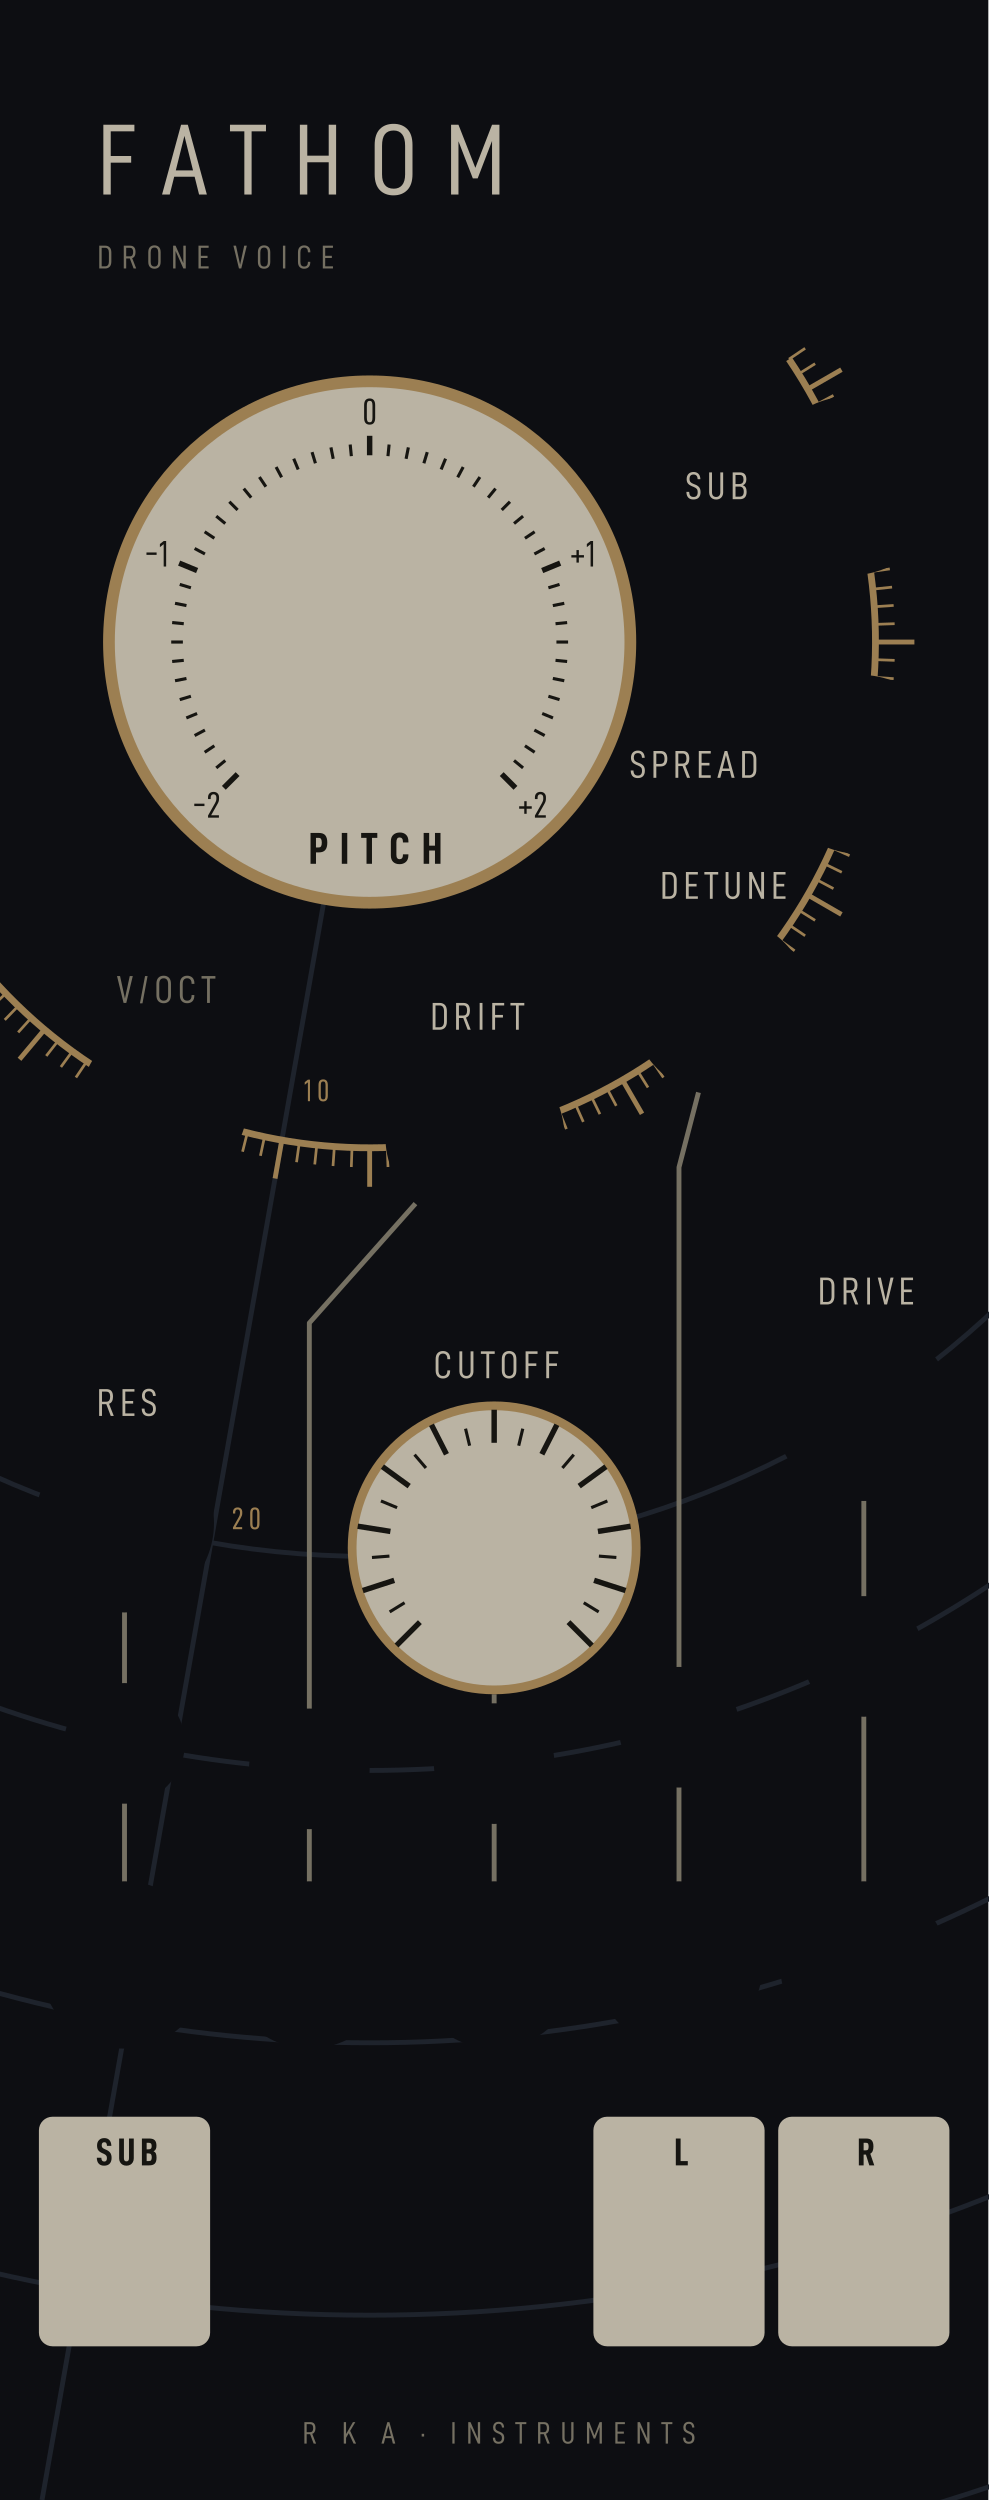
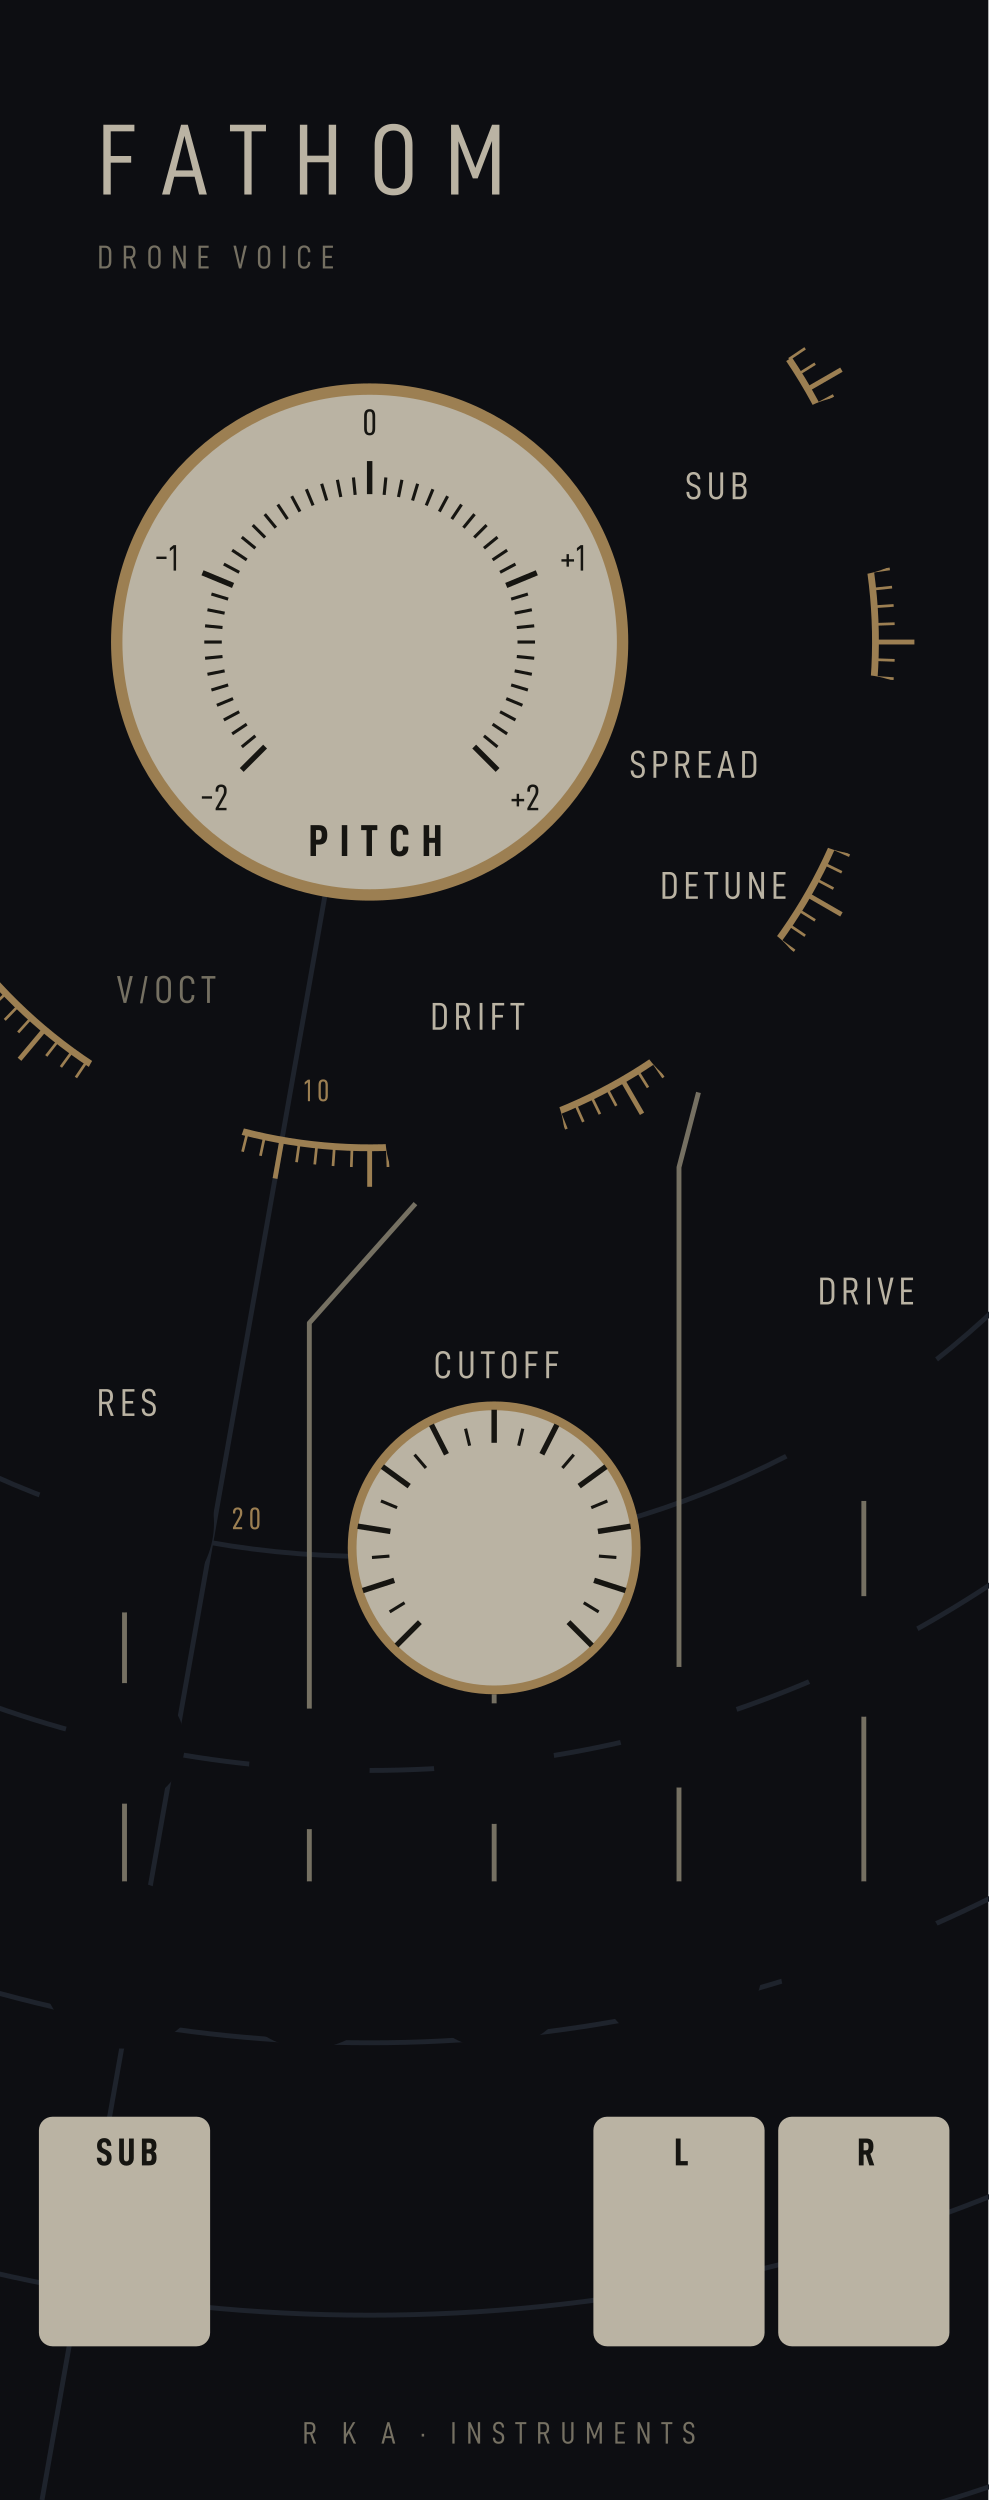
<svg xmlns="http://www.w3.org/2000/svg" width="50.80mm" height="128.5mm" viewBox="0 0 50.80 128.5" version="1.1" id="svg57">
  <defs id="defs57" />
  <rect width="50.80" height="128.5" fill="#0d0e12" id="rect1" />
  <circle cx="19" cy="33" r="47" fill="none" stroke="#1e232c" stroke-width="0.25" id="circle1" />
  <circle cx="19" cy="33" r="58" fill="none" stroke="#1e232c" stroke-width="0.25" id="circle2" />
  <circle cx="19" cy="33" r="72" fill="none" stroke="#1e232c" stroke-width="0.25" id="circle3" />
  <circle cx="19" cy="33" r="86" fill="none" stroke="#1e232c" stroke-width="0.25" id="circle4" />
  <circle cx="19" cy="33" r="100" fill="none" stroke="#1e232c" stroke-width="0.25" id="circle5" />
  <path d="M19 33L2.16 128.5" fill="none" stroke="#1e232c" stroke-width="0.25" id="path5" />
  <path d="M-0.917 49.712A26 26 0 0 0 40.555 18.461" fill="none" stroke="#9c7f52" stroke-width="0.35" id="path6" />
  <path d="M-0.322 50.397L-1.065 51.067 M0.297 51.061L-0.422 51.756 M0.939 51.703L0.244 52.422 M1.603 52.322L0.933 53.065 M2.993 53.488L2.377 54.276 M3.718 54.034L3.13 54.843 M4.461 54.555L3.902 55.384 M5.222 55.049L4.692 55.897 M6.794 55.957L6.324 56.84 M7.602 56.369L7.164 57.267 M8.425 56.752L8.018 57.666 M9.26 57.107L8.886 58.034 M10.966 57.727L10.657 58.679 M11.833 57.993L11.558 58.954 M12.71 58.228L12.468 59.198 M13.594 58.432L13.386 59.41 M15.381 58.747L15.242 59.737 M16.282 58.858L16.178 59.852 M17.186 58.937L17.117 59.934 M18.093 58.984L18.058 59.984 M19.907 58.984L19.942 59.984 M20.814 58.937L20.883 59.934 M21.718 58.858L21.822 59.852 M22.619 58.747L22.758 59.737 M24.406 58.432L24.614 59.41 M25.29 58.228L25.532 59.198 M26.167 57.993L26.442 58.954 M27.034 57.727L27.343 58.679 M28.74 57.107L29.114 58.034 M29.575 56.752L29.982 57.666 M30.398 56.369L30.836 57.267 M31.206 55.957L31.676 56.84 M32.778 55.049L33.308 55.897 M33.539 54.555L34.098 55.384 M34.282 54.034L34.87 54.843 M35.007 53.488L35.623 54.276 M36.397 52.322L37.067 53.065 M37.061 51.703L37.756 52.422 M37.703 51.061L38.422 51.756 M38.322 50.397L39.065 51.067 M39.488 49.007L40.276 49.623 M40.034 48.282L40.843 48.87 M40.555 47.539L41.384 48.098 M41.049 46.778L41.897 47.308 M41.957 45.206L42.84 45.676 M42.369 44.398L43.267 44.836 M42.752 43.575L43.666 43.982 M43.107 42.74L44.034 43.114 M43.727 41.034L44.679 41.343 M43.993 40.167L44.954 40.442 M44.228 39.29L45.198 39.532 M44.432 38.406L45.41 38.614 M44.747 36.619L45.737 36.758 M44.858 35.718L45.852 35.822 M44.937 34.814L45.934 34.883 M44.984 33.907L45.984 33.942 M44.984 32.093L45.984 32.058 M44.937 31.186L45.934 31.117 M44.858 30.282L45.852 30.178 M44.747 29.381L45.737 29.242 M44.432 27.594L45.41 27.386 M44.228 26.71L45.198 26.468 M43.993 25.833L44.954 25.558 M43.727 24.966L44.679 24.657 M43.107 23.26L44.034 22.886 M42.752 22.425L43.666 22.018 M42.369 21.602L43.267 21.164 M41.957 20.794L42.84 20.324 M41.049 19.222L41.897 18.692 M40.555 18.461L41.384 17.902" fill="none" stroke="#9c7f52" stroke-width="0.14" id="path7" />
  <path d="M-0.917 49.712L-2.449 50.998 M2.288 52.917L1.002 54.449 M6 55.517L5 57.249 M10.107 57.432L9.423 59.311 M14.485 58.605L14.138 60.575 M19 59L19 61 M23.515 58.605L23.862 60.575 M27.893 57.432L28.577 59.311 M32 55.517L33 57.249 M35.712 52.917L36.998 54.449 M38.917 49.712L40.449 50.998 M41.517 46L43.249 47 M43.432 41.893L45.311 42.577 M44.605 37.515L46.575 37.862 M45 33L47 33 M44.605 28.485L46.575 28.138 M43.432 24.107L45.311 23.423 M41.517 20L43.249 19" fill="none" stroke="#9c7f52" stroke-width="0.25" id="path8" />
  <path d="M17.4 33L20.6 33 M19 31.4L19 34.6" fill="none" stroke="#9c7f52" stroke-width="0.2" id="path9" />
  <circle cx="19" cy="33" r="0.8" fill="none" stroke="#9c7f52" stroke-width="0.2" id="circle9" />
  <path d="M6.4 97L6.4 89.61L6.4 82.58" fill="none" stroke="#757062" stroke-width="0.25" stroke-linejoin="round" id="path10" />
  <path d="M25.4 97L25.4 90.65L25.4 87.085" fill="none" stroke="#757062" stroke-width="0.25" stroke-linejoin="round" id="path11" />
  <path d="M44.4 97L44.4 85.14L44.4 76.85" fill="none" stroke="#757062" stroke-width="0.25" stroke-linejoin="round" id="path12" />
  <path d="M15.9 97L15.9 90.92L15.9 68L21.553 61.643" fill="none" stroke="#757062" stroke-width="0.25" stroke-linejoin="round" id="path13" />
  <path d="M34.9 97L34.9 88.78L34.9 60L35.977 55.861" fill="none" stroke="#757062" stroke-width="0.25" stroke-linejoin="round" id="path14" />
  <circle cx="43.73" cy="24.97" r="4.6" fill="#0d0e12" id="circle14" />
  <circle cx="44.23" cy="39.29" r="4.6" fill="#0d0e12" id="circle15" />
  <circle cx="37.06" cy="51.7" r="4.6" fill="#0d0e12" id="circle16" />
  <circle cx="24.41" cy="58.43" r="4.6" fill="#0d0e12" id="circle17" />
  <circle cx="8.42" cy="56.75" r="4.3" fill="#0d0e12" id="circle18" />
  <circle cx="6.4" cy="78.28" r="4.6" fill="#0d0e12" id="circle19" />
  <circle cx="44.4" cy="72.55" r="4.6" fill="#0d0e12" id="circle20" />
  <circle cx="6.4" cy="89.61" r="3.1" fill="#0d0e12" id="circle21" />
  <circle cx="15.9" cy="90.92" r="3.1" fill="#0d0e12" id="circle22" />
  <circle cx="25.4" cy="90.65" r="3.1" fill="#0d0e12" id="circle23" />
  <circle cx="34.9" cy="88.78" r="3.1" fill="#0d0e12" id="circle24" />
  <circle cx="44.4" cy="85.14" r="3.1" fill="#0d0e12" id="circle25" />
  <circle cx="6.4" cy="101" r="4.3" fill="#0d0e12" id="circle26" />
  <circle cx="15.9" cy="101" r="4.3" fill="#0d0e12" id="circle27" />
  <circle cx="25.4" cy="101" r="4.3" fill="#0d0e12" id="circle28" />
  <circle cx="34.9" cy="101" r="4.3" fill="#0d0e12" id="circle29" />
  <circle cx="44.4" cy="101" r="4.3" fill="#0d0e12" id="circle30" />
-   <circle cx="19" cy="33" r="13.4" fill="#bab3a3" stroke="#9c7f52" stroke-width="0.603" id="circle31" />
-   <path d="M11.579 39.09L11.115 39.471 M11.018 38.333L10.519 38.667 M10.534 37.525L10.004 37.808 M10.131 36.674L9.576 36.903 M9.813 35.787L9.239 35.961 M9.584 34.873L8.996 34.99 M9.446 33.941L8.849 34 M9.4 33L8.8 33 M9.446 32.059L8.849 32 M9.584 31.127L8.996 31.01 M9.813 30.213L9.239 30.039 M10.534 28.475L10.004 28.192 M11.018 27.667L10.519 27.333 M11.579 26.91L11.115 26.529 M12.212 26.212L11.788 25.788 M12.91 25.579L12.529 25.115 M13.667 25.018L13.333 24.519 M14.475 24.534L14.192 24.004 M15.326 24.131L15.097 23.576 M16.213 23.813L16.039 23.239 M17.127 23.584L17.01 22.996 M18.059 23.446L18 22.849 M19.941 23.446L20 22.849 M20.873 23.584L20.99 22.996 M21.787 23.813L21.961 23.239 M22.674 24.131L22.903 23.576 M23.525 24.534L23.808 24.004 M24.333 25.018L24.667 24.519 M25.09 25.579L25.471 25.115 M25.788 26.212L26.212 25.788 M26.421 26.91L26.885 26.529 M26.982 27.667L27.481 27.333 M27.466 28.475L27.996 28.192 M28.187 30.213L28.761 30.039 M28.416 31.127L29.004 31.01 M28.554 32.059L29.151 32 M28.6 33L29.2 33 M28.554 33.941L29.151 34 M28.416 34.873L29.004 34.99 M28.187 35.787L28.761 35.961 M27.869 36.674L28.424 36.903 M27.466 37.525L27.996 37.808 M26.982 38.333L27.481 38.667 M26.421 39.09L26.885 39.471" fill="none" stroke="#161511" stroke-width="0.16" id="path31" />
-   <path d="M12.212 39.788L11.505 40.495 M10.131 29.326L9.207 28.944 M19 23.4L19 22.4 M27.869 29.326L28.793 28.944 M25.788 39.788L26.495 40.495" fill="none" stroke="#161511" stroke-width="0.28" id="path32" />
+   <circle cx="19" cy="33" r="13" fill="#bab3a3" stroke="#9c7f52" stroke-width="0.585" id="circle31" />
+   <path d="M13.125 37.821L12.429 38.392 M12.681 37.222L11.933 37.722 M12.297 36.583L11.504 37.007 M11.979 35.908L11.147 36.253 M11.727 35.206L10.866 35.467 M11.546 34.483L10.663 34.658 M11.437 33.745L10.541 33.833 M11.4 33L10.5 33 M11.437 32.255L10.541 32.167 M11.546 31.517L10.663 31.342 M11.727 30.794L10.866 30.533 M12.297 29.417L11.504 28.993 M12.681 28.778L11.933 28.278 M13.125 28.179L12.429 27.608 M13.626 27.626L12.99 26.99 M14.179 27.125L13.608 26.429 M14.778 26.681L14.278 25.933 M15.417 26.297L14.993 25.504 M16.092 25.979L15.747 25.147 M16.794 25.727L16.533 24.866 M17.517 25.546L17.342 24.663 M18.255 25.437L18.167 24.541 M19.745 25.437L19.833 24.541 M20.483 25.546L20.658 24.663 M21.206 25.727L21.467 24.866 M21.908 25.979L22.253 25.147 M22.583 26.297L23.007 25.504 M23.222 26.681L23.722 25.933 M23.821 27.125L24.392 26.429 M24.374 27.626L25.01 26.99 M24.875 28.179L25.571 27.608 M25.319 28.778L26.067 28.278 M25.703 29.417L26.496 28.993 M26.273 30.794L27.134 30.533 M26.454 31.517L27.337 31.342 M26.563 32.255L27.459 32.167 M26.6 33L27.5 33 M26.563 33.745L27.459 33.833 M26.454 34.483L27.337 34.658 M26.273 35.206L27.134 35.467 M26.021 35.908L26.853 36.253 M25.703 36.583L26.496 37.007 M25.319 37.222L26.067 37.722 M24.875 37.821L25.571 38.392" fill="none" stroke="#161511" stroke-width="0.16" id="path31" />
+   <path d="M13.626 38.374L12.424 39.576 M11.979 30.092L10.408 29.441 M19 25.4L19 23.7 M26.021 30.092L27.592 29.441 M24.374 38.374L25.576 39.576" fill="none" stroke="#161511" stroke-width="0.28" id="path32" />
  <circle cx="25.4" cy="79.56" r="7.3" fill="#bab3a3" stroke="#9c7f52" stroke-width="0.45" id="circle32" />
  <path d="M20.796 82.381L20.028 82.852 M20.017 79.984L19.119 80.054 M20.411 77.494L19.58 77.149 M21.893 75.454L21.308 74.769 M24.139 74.309L23.929 73.434 M26.661 74.309L26.871 73.434 M28.907 75.454L29.492 74.769 M30.389 77.494L31.22 77.149 M30.783 79.984L31.681 80.054 M30.004 82.381L30.772 82.852" fill="none" stroke="#161511" stroke-width="0.16" id="path33" />
  <path d="M21.582 83.378L20.38 84.58 M20.264 81.229L18.647 81.754 M20.066 78.715L18.387 78.449 M21.031 76.386L19.656 75.387 M22.948 74.749L22.177 73.234 M25.4 74.16L25.4 72.46 M27.852 74.749L28.623 73.234 M29.769 76.386L31.144 75.387 M30.734 78.715L32.413 78.449 M30.536 81.229L32.153 81.754 M29.218 83.378L30.42 84.58" fill="none" stroke="#161511" stroke-width="0.28" id="path34" />
  <rect x="2" y="108.8" width="8.8" height="11.8" rx="0.7" fill="#bab3a3" id="rect34" />
  <rect x="30.5" y="108.8" width="8.8" height="11.8" rx="0.7" fill="#bab3a3" id="rect35" />
  <rect x="40" y="108.8" width="8.8" height="11.8" rx="0.7" fill="#bab3a3" id="rect36" />
  <path d="m 5.692,6.75 v 1.269 h 1.05 v 0.343 H 5.692 V 10 H 5.312 V 6.412 h 1.596 v 0.338 z M 10.004,9.085 H 8.953 L 8.724,10 h -0.395 L 9.307,6.412 h 0.348 L 10.633,10 h -0.4 z m -0.083,-0.328 -0.442,-1.773 -0.442,1.773 z M 13.671,6.75 h -0.738 V 10 h -0.374 V 6.75 h -0.738 v -0.338 h 1.851 z m 3.605,-0.338 V 10 h -0.38 V 8.341 h -1.102 V 10 h -0.38 V 6.412 h 0.38 v 1.591 h 1.102 v -1.591 z M 20.23,10.042 q -0.442,0 -0.707,-0.27 -0.265,-0.276 -0.265,-0.816 V 7.457 q 0,-0.551 0.265,-0.822 0.265,-0.27 0.707,-0.27 0.442,0 0.707,0.27 0.265,0.27 0.265,0.822 V 8.955 q 0,0.541 -0.27,0.816 -0.265,0.27 -0.702,0.27 z m 0.005,-0.343 q 0.281,0 0.432,-0.182 0.156,-0.187 0.156,-0.556 V 7.494 q 0,-0.395 -0.151,-0.588 -0.151,-0.198 -0.437,-0.198 -0.302,0 -0.452,0.192 -0.146,0.192 -0.146,0.593 V 8.96 q 0,0.738 0.598,0.738 z M 25.671,6.412 V 10 h -0.38 V 7.244 L 24.553,9.168 h -0.25 l -0.738,-1.908 V 10 h -0.38 V 6.412 h 0.38 l 0.868,2.215 0.858,-2.215 z" id="text36" style="font-size:5.2px;font-family:'D-DIN Condensed';letter-spacing:1.4;fill:#bab3a3" aria-label="FATHOM" />
  <path d="m 5.102,12.627 h 0.304 q 0.143,0 0.23,0.088 0.087,0.088 0.087,0.267 v 0.462 q 0,0.177 -0.087,0.267 Q 5.549,13.8 5.406,13.8 H 5.102 Z m 0.304,1.062 q 0.092,0 0.141,-0.061 0.051,-0.061 0.051,-0.182 v -0.452 q 0,-0.129 -0.049,-0.192 Q 5.5,12.738 5.406,12.738 H 5.226 v 0.952 z m 1.269,-0.403 h -0.189 V 13.8 h -0.124 v -1.173 h 0.309 q 0.155,0 0.224,0.082 0.071,0.082 0.071,0.25 0,0.252 -0.173,0.309 l 0.207,0.532 h -0.133 z m -0.189,-0.109 h 0.184 q 0.09,0 0.131,-0.054 0.043,-0.056 0.043,-0.165 0,-0.111 -0.041,-0.165 -0.039,-0.056 -0.133,-0.056 h -0.184 z m 1.453,0.636 q -0.144,0 -0.231,-0.088 -0.087,-0.09 -0.087,-0.267 v -0.49 q 0,-0.18 0.087,-0.269 0.087,-0.088 0.231,-0.088 0.144,0 0.231,0.088 0.087,0.088 0.087,0.269 v 0.49 q 0,0.177 -0.088,0.267 -0.087,0.088 -0.23,0.088 z m 0.002,-0.112 q 0.092,0 0.141,-0.059 0.051,-0.061 0.051,-0.182 v -0.479 q 0,-0.129 -0.049,-0.192 -0.049,-0.065 -0.143,-0.065 -0.099,0 -0.148,0.063 -0.048,0.063 -0.048,0.194 V 13.46 q 0,0.241 0.196,0.241 z M 9.548,12.627 V 13.8 h -0.124 l -0.401,-0.901 V 13.8 h -0.124 v -1.173 h 0.124 l 0.401,0.903 V 12.627 Z M 10.324,12.738 v 0.41 h 0.343 v 0.112 h -0.343 v 0.43 h 0.4 V 13.8 h -0.522 v -1.173 h 0.522 v 0.111 z m 1.673,-0.111 h 0.133 l 0.212,0.979 0.211,-0.979 h 0.133 l -0.284,1.173 h -0.119 z m 1.577,1.187 q -0.144,0 -0.231,-0.088 -0.087,-0.09 -0.087,-0.267 v -0.49 q 0,-0.18 0.087,-0.269 0.087,-0.088 0.231,-0.088 0.144,0 0.231,0.088 0.087,0.088 0.087,0.269 v 0.49 q 0,0.177 -0.088,0.267 -0.087,0.088 -0.23,0.088 z m 0.002,-0.112 q 0.092,0 0.141,-0.059 0.051,-0.061 0.051,-0.182 v -0.479 q 0,-0.129 -0.049,-0.192 -0.049,-0.065 -0.143,-0.065 -0.099,0 -0.148,0.063 -0.048,0.063 -0.048,0.194 V 13.46 q 0,0.241 0.196,0.241 z m 0.967,-1.074 h 0.122 V 13.8 h -0.122 z m 1.094,1.187 q -0.144,0 -0.233,-0.088 -0.088,-0.09 -0.088,-0.267 v -0.49 q 0,-0.178 0.087,-0.267 0.088,-0.09 0.233,-0.09 0.139,0 0.228,0.085 0.088,0.085 0.088,0.257 v 0.015 h -0.124 v -0.012 q 0,-0.121 -0.053,-0.177 -0.051,-0.056 -0.138,-0.056 -0.099,0 -0.148,0.063 -0.049,0.061 -0.049,0.194 V 13.46 q 0,0.241 0.197,0.241 0.088,0 0.139,-0.056 0.051,-0.056 0.051,-0.172 v -0.015 h 0.121 v 0.017 q 0,0.17 -0.087,0.255 -0.087,0.083 -0.224,0.083 z m 1.077,-1.076 v 0.41 h 0.343 v 0.112 h -0.343 v 0.43 h 0.4 V 13.8 h -0.522 v -1.173 h 0.522 v 0.111 z" id="text37" style="font-size:1.7px;font-family:'D-DIN Condensed';letter-spacing:0.45;fill:#757062" aria-label="DRONE VOICE" />
-   <path d="M 9.986,41.308 H 10.509 v 0.123 H 9.986 Z m 0.707,0.612 0.363,-0.644 q 0.032,-0.055 0.048,-0.106 0.017,-0.053 0.017,-0.118 v -0.053 q 0,-0.084 -0.038,-0.127 -0.036,-0.046 -0.112,-0.046 -0.065,0 -0.103,0.046 -0.038,0.044 -0.038,0.125 v 0.076 h -0.137 v -0.089 q 0,-0.129 0.076,-0.205 0.076,-0.076 0.207,-0.076 0.131,0 0.207,0.076 0.076,0.076 0.076,0.203 v 0.07 q 0,0.082 -0.021,0.146 -0.021,0.065 -0.067,0.142 l -0.319,0.566 h 0.401 v 0.123 h -0.56 z" id="text38" style="font-size:1.9px;font-family:'D-DIN Condensed';letter-spacing:0;text-anchor:middle;fill:#161511" aria-label="-2" />
-   <path d="m 7.528,28.398 h 0.522 v 0.123 h -0.522 z m 0.885,-0.427 -0.194,0.152 v -0.162 l 0.194,-0.152 h 0.127 v 1.311 h -0.127 z" id="text39" style="font-size:1.9px;font-family:'D-DIN Condensed';letter-spacing:0;text-anchor:middle;fill:#161511" aria-label="-1" />
-   <path d="m 19.001,21.827 q -0.285,0 -0.285,-0.348 v -0.652 q 0,-0.346 0.285,-0.346 0.283,0 0.283,0.346 v 0.652 q 0,0.348 -0.283,0.348 z m 0,-0.123 q 0.082,0 0.112,-0.055 0.032,-0.055 0.032,-0.19 v -0.608 q 0,-0.135 -0.032,-0.19 -0.03,-0.055 -0.112,-0.055 -0.082,0 -0.114,0.055 -0.032,0.055 -0.032,0.19 v 0.608 q 0,0.135 0.032,0.19 0.032,0.055 0.114,0.055 z" id="text40" style="font-size:1.9px;font-family:'D-DIN Condensed';letter-spacing:0;text-anchor:middle;fill:#161511" aria-label="0" />
-   <path d="m 30.015,28.658 h -0.262 v 0.26 h -0.123 v -0.26 h -0.262 v -0.125 h 0.262 v -0.26 h 0.123 v 0.26 h 0.262 z m 0.342,-0.688 -0.194,0.152 v -0.162 l 0.194,-0.152 h 0.127 v 1.311 h -0.127 z" id="text41" style="font-size:1.9px;font-family:'D-DIN Condensed';letter-spacing:0;text-anchor:middle;fill:#161511" aria-label="+1" />
-   <path d="m 27.332,41.568 h -0.262 v 0.26 h -0.123 v -0.26 h -0.262 v -0.125 h 0.262 v -0.26 h 0.123 v 0.26 h 0.262 z m 0.163,0.351 0.363,-0.644 q 0.032,-0.055 0.048,-0.106 0.017,-0.053 0.017,-0.118 v -0.053 q 0,-0.084 -0.038,-0.127 -0.036,-0.046 -0.112,-0.046 -0.065,0 -0.103,0.046 -0.038,0.044 -0.038,0.125 v 0.076 h -0.137 v -0.089 q 0,-0.129 0.076,-0.205 0.076,-0.076 0.207,-0.076 0.131,0 0.207,0.076 0.076,0.076 0.076,0.203 v 0.07 q 0,0.082 -0.021,0.146 -0.021,0.065 -0.067,0.142 l -0.319,0.566 h 0.401 v 0.123 h -0.56 z" id="text42" style="font-size:1.9px;font-family:'D-DIN Condensed';letter-spacing:0;text-anchor:middle;fill:#161511" aria-label="+2" />
-   <path d="m 16.388,42.813 q 0.235,0 0.334,0.124 0.101,0.124 0.101,0.375 0,0.253 -0.103,0.377 -0.101,0.124 -0.331,0.124 h -0.147 v 0.587 h -0.281 v -1.587 z m -0.009,0.745 q 0.09,0 0.124,-0.06 0.037,-0.06 0.037,-0.186 0,-0.127 -0.037,-0.186 -0.035,-0.06 -0.124,-0.06 h -0.138 v 0.492 z m 1.189,-0.745 h 0.281 v 1.587 h -0.281 z m 1.826,0.255 h -0.274 v 1.332 h -0.281 v -1.332 h -0.276 v -0.255 h 0.83 z m 1.14,1.35 q -0.205,0 -0.324,-0.115 -0.12,-0.117 -0.12,-0.34 v -0.715 q 0,-0.225 0.127,-0.34 0.127,-0.117 0.334,-0.117 0.198,0 0.32,0.115 0.122,0.115 0.122,0.35 v 0.048 h -0.283 v -0.046 q 0,-0.108 -0.046,-0.159 -0.044,-0.053 -0.12,-0.053 -0.09,0 -0.131,0.062 -0.039,0.062 -0.039,0.186 v 0.637 q 0,0.232 0.17,0.232 0.076,0 0.12,-0.053 0.046,-0.053 0.046,-0.156 v -0.041 h 0.281 v 0.044 q 0,0.23 -0.129,0.347 -0.127,0.115 -0.327,0.115 z m 2.107,-1.605 v 1.587 h -0.283 v -0.681 h -0.299 v 0.681 h -0.283 v -1.587 h 0.283 v 0.653 h 0.299 v -0.653 z" id="text43" style="font-weight:bold;font-size:2.3px;font-family:'D-DIN Condensed';letter-spacing:0.6;text-anchor:middle;fill:#161511" aria-label="PITCH" />
+   <path d="m 10.376,40.928 h 0.522 v 0.123 h -0.522 z m 0.707,0.612 0.363,-0.644 q 0.032,-0.055 0.048,-0.106 0.017,-0.053 0.017,-0.118 v -0.053 q 0,-0.084 -0.038,-0.127 -0.036,-0.046 -0.112,-0.046 -0.065,0 -0.103,0.046 -0.038,0.044 -0.038,0.125 v 0.076 h -0.137 v -0.089 q 0,-0.129 0.076,-0.205 0.076,-0.076 0.207,-0.076 0.131,0 0.207,0.076 0.076,0.076 0.076,0.203 v 0.07 q 0,0.082 -0.021,0.146 -0.021,0.065 -0.067,0.142 l -0.319,0.566 h 0.401 v 0.123 h -0.56 z" id="text38" style="font-size:1.9px;font-family:'D-DIN Condensed';letter-spacing:0;text-anchor:middle;fill:#161511" aria-label="-2" />
+   <path d="m 8.038,28.608 h 0.522 v 0.123 h -0.522 z m 0.885,-0.427 -0.194,0.152 V 28.171 l 0.194,-0.152 h 0.127 v 1.311 h -0.127 z" id="text39" style="font-size:1.9px;font-family:'D-DIN Condensed';letter-spacing:0;text-anchor:middle;fill:#161511" aria-label="-1" />
+   <path d="m 19.001,22.377 q -0.285,0 -0.285,-0.348 v -0.652 q 0,-0.346 0.285,-0.346 0.283,0 0.283,0.346 v 0.652 q 0,0.348 -0.283,0.348 z m 0,-0.123 q 0.082,0 0.112,-0.055 0.032,-0.055 0.032,-0.19 v -0.608 q 0,-0.135 -0.032,-0.19 -0.03,-0.055 -0.112,-0.055 -0.082,0 -0.114,0.055 -0.032,0.055 -0.032,0.19 v 0.608 q 0,0.135 0.032,0.19 0.032,0.055 0.114,0.055 z" id="text40" style="font-size:1.9px;font-family:'D-DIN Condensed';letter-spacing:0;text-anchor:middle;fill:#161511" aria-label="0" />
+   <path d="m 29.505,28.868 h -0.262 v 0.26 h -0.123 v -0.26 h -0.262 v -0.125 h 0.262 v -0.26 h 0.123 v 0.26 h 0.262 z m 0.342,-0.688 -0.194,0.152 V 28.171 l 0.194,-0.152 h 0.127 v 1.311 h -0.127 z" id="text41" style="font-size:1.9px;font-family:'D-DIN Condensed';letter-spacing:0;text-anchor:middle;fill:#161511" aria-label="+1" />
+   <path d="m 26.942,41.188 h -0.262 v 0.26 h -0.123 v -0.26 h -0.262 v -0.125 h 0.262 v -0.26 h 0.123 v 0.26 h 0.262 z m 0.163,0.351 0.363,-0.644 q 0.032,-0.055 0.048,-0.106 0.017,-0.053 0.017,-0.118 v -0.053 q 0,-0.084 -0.038,-0.127 -0.036,-0.046 -0.112,-0.046 -0.065,0 -0.103,0.046 -0.038,0.044 -0.038,0.125 v 0.076 h -0.137 v -0.089 q 0,-0.129 0.076,-0.205 0.076,-0.076 0.207,-0.076 0.131,0 0.207,0.076 0.076,0.076 0.076,0.203 v 0.07 q 0,0.082 -0.021,0.146 -0.021,0.065 -0.067,0.142 l -0.319,0.566 h 0.401 v 0.123 h -0.56 z" id="text42" style="font-size:1.9px;font-family:'D-DIN Condensed';letter-spacing:0;text-anchor:middle;fill:#161511" aria-label="+2" />
+   <path d="m 16.388,42.413 q 0.235,0 0.334,0.124 0.101,0.124 0.101,0.375 0,0.253 -0.103,0.377 -0.101,0.124 -0.331,0.124 h -0.147 V 44 h -0.281 v -1.587 z m -0.009,0.745 q 0.09,0 0.124,-0.06 0.037,-0.06 0.037,-0.186 0,-0.127 -0.037,-0.186 -0.035,-0.06 -0.124,-0.06 h -0.138 v 0.492 z m 1.189,-0.745 h 0.281 V 44 h -0.281 z m 1.826,0.255 h -0.274 V 44 h -0.281 v -1.332 h -0.276 V 42.413 h 0.83 z m 1.14,1.35 q -0.205,0 -0.324,-0.115 -0.12,-0.117 -0.12,-0.34 v -0.715 q 0,-0.225 0.127,-0.34 0.127,-0.117 0.334,-0.117 0.198,0 0.32,0.115 0.122,0.115 0.122,0.35 v 0.048 h -0.283 v -0.046 q 0,-0.108 -0.046,-0.159 -0.044,-0.053 -0.12,-0.053 -0.09,0 -0.131,0.062 -0.039,0.062 -0.039,0.186 v 0.637 q 0,0.232 0.17,0.232 0.076,0 0.12,-0.053 0.046,-0.053 0.046,-0.156 v -0.041 h 0.281 v 0.044 q 0,0.23 -0.129,0.347 -0.127,0.115 -0.327,0.115 z M 22.64,42.413 V 44 h -0.283 v -0.681 h -0.299 V 44 h -0.283 v -1.587 h 0.283 v 0.653 h 0.299 V 42.413 Z" id="text43" style="font-weight:bold;font-size:2.3px;font-family:'D-DIN Condensed';letter-spacing:0.6;text-anchor:middle;fill:#161511" aria-label="PITCH" />
  <path d="m 35.642,25.674 q -0.176,0 -0.268,-0.1 -0.09,-0.1 -0.094,-0.292 h 0.142 q 0.006,0.14 0.062,0.202 0.058,0.06 0.164,0.06 0.108,0 0.16,-0.06 0.054,-0.062 0.054,-0.188 0,-0.11 -0.048,-0.166 -0.046,-0.056 -0.168,-0.106 l -0.08,-0.032 q -0.136,-0.054 -0.204,-0.138 -0.068,-0.084 -0.068,-0.226 0,-0.168 0.094,-0.268 0.096,-0.1 0.262,-0.1 0.158,0 0.25,0.094 0.092,0.092 0.1,0.278 h -0.138 q -0.014,-0.242 -0.214,-0.242 -0.104,0 -0.156,0.06 -0.052,0.06 -0.052,0.17 0,0.098 0.046,0.154 0.048,0.056 0.162,0.1 l 0.082,0.032 q 0.138,0.054 0.208,0.142 0.07,0.088 0.07,0.246 0,0.182 -0.094,0.282 -0.094,0.098 -0.272,0.098 z m 1.168,0.002 q -0.104,0 -0.186,-0.046 -0.082,-0.046 -0.128,-0.13 -0.046,-0.084 -0.046,-0.192 V 24.28 h 0.146 v 1.02 q 0,0.118 0.056,0.182 0.058,0.062 0.158,0.062 0.1,0 0.156,-0.064 0.058,-0.064 0.058,-0.18 v -1.02 h 0.146 v 1.028 q 0,0.166 -0.1,0.268 -0.1,0.1 -0.26,0.1 z m 1.37,-0.732 q 0.196,0.054 0.196,0.336 0,0.188 -0.088,0.284 -0.086,0.096 -0.274,0.096 h -0.354 v -1.38 h 0.352 q 0.184,0 0.266,0.09 0.084,0.088 0.084,0.27 0,0.236 -0.182,0.304 z m -0.374,-0.534 v 0.47 h 0.194 q 0.216,0 0.216,-0.232 0,-0.128 -0.052,-0.182 -0.05,-0.056 -0.162,-0.056 z m 0.196,1.12 q 0.12,0 0.174,-0.064 0.054,-0.064 0.054,-0.196 0,-0.26 -0.228,-0.26 h -0.196 v 0.52 z" id="text44" style="font-size:2px;font-family:'D-DIN Condensed';letter-spacing:0.25;text-anchor:end;fill:#bab3a3" aria-label="SUB" />
  <path d="m 32.78,39.994 q -0.176,0 -0.268,-0.1 -0.09,-0.1 -0.094,-0.292 h 0.142 q 0.006,0.14 0.062,0.202 0.058,0.06 0.164,0.06 0.108,0 0.16,-0.06 0.054,-0.062 0.054,-0.188 0,-0.11 -0.048,-0.166 -0.046,-0.056 -0.168,-0.106 l -0.08,-0.032 q -0.136,-0.054 -0.204,-0.138 -0.068,-0.084 -0.068,-0.226 0,-0.168 0.094,-0.268 0.096,-0.1 0.262,-0.1 0.158,0 0.25,0.094 0.092,0.092 0.1,0.278 h -0.138 q -0.014,-0.242 -0.214,-0.242 -0.104,0 -0.156,0.06 -0.052,0.06 -0.052,0.17 0,0.098 0.046,0.154 0.048,0.056 0.162,0.1 l 0.082,0.032 q 0.138,0.054 0.208,0.142 0.07,0.088 0.07,0.246 0,0.182 -0.094,0.282 -0.094,0.098 -0.272,0.098 z M 33.946,38.6 q 0.184,0 0.268,0.102 0.086,0.1 0.086,0.3 0,0.394 -0.354,0.394 h -0.212 v 0.584 h -0.146 V 38.6 Z m -0.008,0.666 q 0.112,0 0.164,-0.062 0.054,-0.062 0.054,-0.202 0,-0.144 -0.054,-0.208 -0.052,-0.064 -0.164,-0.064 h -0.204 v 0.536 z M 35.086,39.376 H 34.864 V 39.98 H 34.718 V 38.6 h 0.364 q 0.182,0 0.264,0.096 0.084,0.096 0.084,0.294 0,0.296 -0.204,0.364 l 0.244,0.626 h -0.156 z m -0.222,-0.128 h 0.216 q 0.106,0 0.154,-0.064 0.05,-0.066 0.05,-0.194 0,-0.13 -0.048,-0.194 Q 35.19,38.73 35.08,38.73 h -0.216 z m 1.198,-0.518 v 0.482 h 0.404 v 0.132 h -0.404 v 0.506 h 0.47 v 0.13 H 35.918 V 38.6 h 0.614 v 0.13 z m 1.454,0.898 h -0.404 l -0.088,0.352 h -0.152 l 0.376,-1.38 h 0.134 l 0.376,1.38 h -0.154 z m -0.032,-0.126 -0.17,-0.682 -0.17,0.682 z M 38.146,38.6 h 0.358 q 0.168,0 0.27,0.104 0.102,0.104 0.102,0.314 v 0.544 q 0,0.208 -0.102,0.314 -0.102,0.104 -0.27,0.104 h -0.358 z m 0.358,1.25 q 0.108,0 0.166,-0.072 0.06,-0.072 0.06,-0.214 v -0.532 q 0,-0.152 -0.058,-0.226 -0.058,-0.076 -0.168,-0.076 h -0.212 v 1.12 z" id="text45" style="font-size:2px;font-family:'D-DIN Condensed';letter-spacing:0.25;text-anchor:end;fill:#bab3a3" aria-label="SPREAD" />
  <path d="m 34.052,44.82 h 0.358 q 0.168,0 0.27,0.104 0.102,0.104 0.102,0.314 v 0.544 q 0,0.208 -0.102,0.314 -0.102,0.104 -0.27,0.104 h -0.358 z m 0.358,1.25 q 0.108,0 0.166,-0.072 0.06,-0.072 0.06,-0.214 v -0.532 q 0,-0.152 -0.058,-0.226 -0.058,-0.076 -0.168,-0.076 h -0.212 v 1.12 z m 0.99,-1.12 v 0.482 h 0.404 v 0.132 h -0.404 v 0.506 h 0.47 v 0.13 h -0.614 v -1.38 h 0.614 v 0.13 z m 1.516,0 h -0.284 v 1.25 h -0.144 v -1.25 h -0.284 v -0.13 h 0.712 z m 0.742,1.266 q -0.104,0 -0.186,-0.046 -0.082,-0.046 -0.128,-0.13 -0.046,-0.084 -0.046,-0.192 v -1.028 h 0.146 v 1.02 q 0,0.118 0.056,0.182 0.058,0.062 0.158,0.062 0.1,0 0.156,-0.064 0.058,-0.064 0.058,-0.18 v -1.02 h 0.146 v 1.028 q 0,0.166 -0.1,0.268 -0.1,0.1 -0.26,0.1 z m 1.614,-1.396 v 1.38 h -0.146 l -0.472,-1.06 v 1.06 h -0.146 v -1.38 h 0.146 l 0.472,1.062 v -1.062 z m 0.634,0.13 v 0.482 h 0.404 v 0.132 h -0.404 v 0.506 h 0.47 v 0.13 h -0.614 v -1.38 h 0.614 v 0.13 z" id="text46" style="font-size:2px;font-family:'D-DIN Condensed';letter-spacing:0.25;text-anchor:middle;fill:#bab3a3" aria-label="DETUNE" />
  <path d="m 22.239,51.55 h 0.358 q 0.168,0 0.27,0.104 0.102,0.104 0.102,0.314 v 0.544 q 0,0.208 -0.102,0.314 -0.102,0.104 -0.27,0.104 h -0.358 z m 0.358,1.25 q 0.108,0 0.166,-0.072 0.06,-0.072 0.06,-0.214 v -0.532 q 0,-0.152 -0.058,-0.226 -0.058,-0.076 -0.168,-0.076 h -0.212 V 52.8 Z M 23.811,52.326 h -0.222 v 0.604 h -0.146 v -1.38 h 0.364 q 0.182,0 0.264,0.096 0.084,0.096 0.084,0.294 0,0.296 -0.204,0.364 l 0.244,0.626 h -0.156 z m -0.222,-0.128 h 0.216 q 0.106,0 0.154,-0.064 0.05,-0.066 0.05,-0.194 0,-0.13 -0.048,-0.194 -0.046,-0.066 -0.156,-0.066 h -0.216 z m 1.066,-0.648 h 0.144 v 1.38 h -0.144 z m 0.792,0.13 v 0.488 h 0.404 V 52.3 h -0.404 v 0.63 h -0.146 v -1.38 h 0.614 v 0.13 z m 1.502,0 h -0.284 v 1.25 h -0.144 v -1.25 h -0.284 v -0.13 h 0.712 z" id="text47" style="font-size:2px;font-family:'D-DIN Condensed';letter-spacing:0.25;text-anchor:middle;fill:#bab3a3" aria-label="DRIFT" />
  <path d="m 6.015,50.17 h 0.156 l 0.25,1.152 0.248,-1.152 h 0.156 l -0.334,1.38 h -0.14 z m 1.44,0 h 0.13 l -0.262,1.4 h -0.13 z m 0.958,1.396 q -0.17,0 -0.272,-0.104 -0.102,-0.106 -0.102,-0.314 v -0.576 q 0,-0.212 0.102,-0.316 0.102,-0.104 0.272,-0.104 0.17,0 0.272,0.104 0.102,0.104 0.102,0.316 v 0.576 q 0,0.208 -0.104,0.314 -0.102,0.104 -0.27,0.104 z m 0.002,-0.132 q 0.108,0 0.166,-0.07 0.06,-0.072 0.06,-0.214 v -0.564 q 0,-0.152 -0.058,-0.226 -0.058,-0.076 -0.168,-0.076 -0.116,0 -0.174,0.074 -0.056,0.074 -0.056,0.228 v 0.564 q 0,0.284 0.23,0.284 z m 1.208,0.132 q -0.17,0 -0.274,-0.104 -0.104,-0.106 -0.104,-0.314 v -0.576 q 0,-0.21 0.102,-0.314 0.104,-0.106 0.274,-0.106 0.164,0 0.268,0.1 0.104,0.1 0.104,0.302 v 0.018 h -0.146 v -0.014 q 0,-0.142 -0.062,-0.208 -0.06,-0.066 -0.162,-0.066 -0.116,0 -0.174,0.074 -0.058,0.072 -0.058,0.228 v 0.564 q 0,0.284 0.232,0.284 0.104,0 0.164,-0.066 0.06,-0.066 0.06,-0.202 v -0.018 h 0.142 v 0.02 q 0,0.2 -0.102,0.3 -0.102,0.098 -0.264,0.098 z m 1.448,-1.266 h -0.284 v 1.25 h -0.144 v -1.25 h -0.284 v -0.13 h 0.712 z" id="text48" style="font-size:2px;font-family:'D-DIN Condensed';letter-spacing:0.25;text-anchor:middle;fill:#757062" aria-label="V/OCT" />
  <path d="m 5.464,72.176 h -0.222 v 0.604 h -0.146 v -1.38 h 0.364 q 0.182,0 0.264,0.096 0.084,0.096 0.084,0.294 0,0.296 -0.204,0.364 l 0.244,0.626 h -0.156 z m -0.222,-0.128 h 0.216 q 0.106,0 0.154,-0.064 0.05,-0.066 0.05,-0.194 0,-0.13 -0.048,-0.194 -0.046,-0.066 -0.156,-0.066 h -0.216 z m 1.198,-0.518 v 0.482 h 0.404 v 0.132 h -0.404 v 0.506 h 0.47 v 0.13 h -0.614 v -1.38 h 0.614 v 0.13 z m 1.206,1.264 q -0.176,0 -0.268,-0.1 -0.09,-0.1 -0.094,-0.292 h 0.142 q 0.006,0.14 0.062,0.202 0.058,0.06 0.164,0.06 0.108,0 0.16,-0.06 0.054,-0.062 0.054,-0.188 0,-0.11 -0.048,-0.166 -0.046,-0.056 -0.168,-0.106 l -0.08,-0.032 q -0.136,-0.054 -0.204,-0.138 -0.068,-0.084 -0.068,-0.226 0,-0.168 0.094,-0.268 0.096,-0.1 0.262,-0.1 0.158,0 0.25,0.094 0.092,0.092 0.1,0.278 h -0.138 q -0.014,-0.242 -0.214,-0.242 -0.104,0 -0.156,0.06 -0.052,0.06 -0.052,0.17 0,0.098 0.046,0.154 0.048,0.056 0.162,0.1 l 0.082,0.032 q 0.138,0.054 0.208,0.142 0.07,0.088 0.07,0.246 0,0.182 -0.094,0.282 -0.094,0.098 -0.272,0.098 z" id="text49" style="font-size:2px;font-family:'D-DIN Condensed';letter-spacing:0.25;text-anchor:middle;fill:#bab3a3" aria-label="RES" />
  <path d="m 22.77,70.856 q -0.17,0 -0.274,-0.104 -0.104,-0.106 -0.104,-0.314 v -0.576 q 0,-0.21 0.102,-0.314 0.104,-0.106 0.274,-0.106 0.164,0 0.268,0.1 0.104,0.1 0.104,0.302 v 0.018 h -0.146 v -0.014 q 0,-0.142 -0.062,-0.208 -0.06,-0.066 -0.162,-0.066 -0.116,0 -0.174,0.074 -0.058,0.072 -0.058,0.228 v 0.564 q 0,0.284 0.232,0.284 0.104,0 0.164,-0.066 0.06,-0.066 0.06,-0.202 v -0.018 h 0.142 v 0.02 q 0,0.2 -0.102,0.3 -0.102,0.098 -0.264,0.098 z m 1.204,0 q -0.104,0 -0.186,-0.046 -0.082,-0.046 -0.128,-0.13 -0.046,-0.084 -0.046,-0.192 v -1.028 h 0.146 v 1.02 q 0,0.118 0.056,0.182 0.058,0.062 0.158,0.062 0.1,0 0.156,-0.064 0.058,-0.064 0.058,-0.18 v -1.02 h 0.146 v 1.028 q 0,0.166 -0.1,0.268 -0.1,0.1 -0.26,0.1 z m 1.454,-1.266 h -0.284 v 1.25 H 25 v -1.25 h -0.284 v -0.13 h 0.712 z m 0.74,1.266 q -0.17,0 -0.272,-0.104 -0.102,-0.106 -0.102,-0.314 v -0.576 q 0,-0.212 0.102,-0.316 0.102,-0.104 0.272,-0.104 0.17,0 0.272,0.104 0.102,0.104 0.102,0.316 v 0.576 q 0,0.208 -0.104,0.314 -0.102,0.104 -0.27,0.104 z m 0.002,-0.132 q 0.108,0 0.166,-0.07 0.06,-0.072 0.06,-0.214 v -0.564 q 0,-0.152 -0.058,-0.226 -0.058,-0.076 -0.168,-0.076 -0.116,0 -0.174,0.074 -0.056,0.074 -0.056,0.228 v 0.564 q 0,0.284 0.23,0.284 z m 0.992,-1.134 v 0.488 h 0.404 v 0.132 h -0.404 v 0.63 h -0.146 v -1.38 h 0.614 v 0.13 z m 1.062,0 v 0.488 h 0.404 v 0.132 h -0.404 v 0.63 h -0.146 v -1.38 h 0.614 v 0.13 z" id="text50" style="font-size:2px;font-family:'D-DIN Condensed';letter-spacing:0.25;text-anchor:middle;fill:#bab3a3" aria-label="CUTOFF" />
  <path d="m 42.158,65.67 h 0.358 q 0.168,0 0.27,0.104 0.102,0.104 0.102,0.314 v 0.544 q 0,0.208 -0.102,0.314 -0.102,0.104 -0.27,0.104 h -0.358 z m 0.358,1.25 q 0.108,0 0.166,-0.072 0.06,-0.072 0.06,-0.214 v -0.532 q 0,-0.152 -0.058,-0.226 -0.058,-0.076 -0.168,-0.076 h -0.212 v 1.12 z m 1.214,-0.474 h -0.222 v 0.604 h -0.146 v -1.38 h 0.364 q 0.182,0 0.264,0.096 0.084,0.096 0.084,0.294 0,0.296 -0.204,0.364 l 0.244,0.626 h -0.156 z m -0.222,-0.128 h 0.216 q 0.106,0 0.154,-0.064 0.05,-0.066 0.05,-0.194 0,-0.13 -0.048,-0.194 -0.046,-0.066 -0.156,-0.066 h -0.216 z m 1.066,-0.648 h 0.144 v 1.38 h -0.144 z m 0.544,0 h 0.156 l 0.25,1.152 0.248,-1.152 h 0.156 l -0.334,1.38 h -0.14 z m 1.342,0.13 v 0.482 h 0.404 v 0.132 h -0.404 v 0.506 h 0.47 v 0.13 h -0.614 v -1.38 h 0.614 v 0.13 z" id="text51" style="font-size:2px;font-family:'D-DIN Condensed';letter-spacing:0.25;text-anchor:middle;fill:#bab3a3" aria-label="DRIVE" />
  <path d="m 5.352,111.316 q -0.182,0 -0.278,-0.106 -0.096,-0.106 -0.098,-0.304 h 0.232 q 0.004,0.102 0.04,0.15 0.038,0.048 0.11,0.048 0.072,0 0.104,-0.044 0.034,-0.044 0.034,-0.14 0,-0.08 -0.038,-0.126 -0.036,-0.048 -0.124,-0.088 l -0.094,-0.042 q -0.134,-0.06 -0.194,-0.148 -0.058,-0.088 -0.058,-0.236 0,-0.174 0.1,-0.278 0.102,-0.104 0.274,-0.104 0.17,0 0.262,0.104 0.094,0.102 0.1,0.296 h -0.226 q -0.002,-0.094 -0.034,-0.14 -0.03,-0.048 -0.102,-0.048 -0.134,0 -0.134,0.158 0,0.072 0.032,0.116 0.034,0.042 0.112,0.076 l 0.09,0.04 q 0.144,0.064 0.208,0.16 0.066,0.096 0.066,0.256 0,0.192 -0.1,0.296 -0.1,0.104 -0.284,0.104 z m 1.148,0 q -0.108,0 -0.194,-0.046 -0.084,-0.048 -0.134,-0.134 -0.048,-0.086 -0.048,-0.198 v -1.018 h 0.246 v 1.012 q 0,0.084 0.032,0.124 0.032,0.038 0.098,0.038 0.13,0 0.13,-0.162 v -1.012 h 0.246 v 1.018 q 0,0.112 -0.048,0.198 -0.048,0.086 -0.134,0.134 -0.086,0.046 -0.194,0.046 z m 1.392,-0.74 q 0.09,0.04 0.122,0.118 0.032,0.078 0.032,0.206 0,0.21 -0.086,0.306 -0.086,0.094 -0.292,0.094 h -0.374 v -1.38 h 0.374 q 0.202,0 0.288,0.09 0.086,0.088 0.086,0.282 0,0.102 -0.034,0.174 -0.034,0.072 -0.116,0.11 z m -0.354,-0.436 v 0.334 h 0.104 q 0.086,0 0.12,-0.038 0.034,-0.04 0.034,-0.128 0,-0.092 -0.034,-0.13 -0.034,-0.038 -0.12,-0.038 z m 0.102,0.94 q 0.092,0 0.126,-0.044 0.034,-0.046 0.034,-0.154 0,-0.104 -0.038,-0.15 -0.036,-0.046 -0.122,-0.046 h -0.102 v 0.394 z" id="text52" style="font-weight:bold;font-size:2px;font-family:'D-DIN Condensed';letter-spacing:0.25;text-anchor:middle;fill:#161511" aria-label="SUB" />
  <path d="m 34.737,109.92 h 0.246 v 1.16 h 0.37 v 0.22 h -0.616 z" id="text53" style="font-weight:bold;font-size:2px;font-family:'D-DIN Condensed';letter-spacing:0.25;text-anchor:middle;fill:#161511" aria-label="L" />
  <path d="m 44.508,110.746 h -0.118 v 0.554 h -0.246 v -1.38 h 0.376 q 0.204,0 0.288,0.098 0.086,0.098 0.086,0.314 0,0.138 -0.038,0.23 -0.038,0.092 -0.124,0.138 l 0.206,0.6 h -0.256 z m -0.118,-0.22 h 0.128 q 0.074,0 0.102,-0.048 0.028,-0.05 0.028,-0.146 0,-0.096 -0.028,-0.144 -0.026,-0.048 -0.102,-0.048 h -0.128 z" id="text54" style="font-weight:bold;font-size:2px;font-family:'D-DIN Condensed';letter-spacing:0.25;text-anchor:middle;fill:#161511" aria-label="R" />
  <path d="m 15.826,55.632 -0.163,0.128 v -0.136 l 0.163,-0.128 h 0.107 v 1.104 h -0.107 z m 0.786,0.982 q -0.24,0 -0.24,-0.293 v -0.549 q 0,-0.291 0.24,-0.291 0.238,0 0.238,0.291 v 0.549 q 0,0.293 -0.238,0.293 z m 0,-0.104 q 0.069,0 0.094,-0.046 0.027,-0.046 0.027,-0.16 v -0.512 q 0,-0.114 -0.027,-0.16 -0.026,-0.046 -0.094,-0.046 -0.069,0 -0.096,0.046 -0.027,0.046 -0.027,0.16 v 0.512 q 0,0.114 0.027,0.16 0.027,0.046 0.096,0.046 z" id="text55" style="font-size:1.6px;font-family:'D-DIN Condensed';letter-spacing:0.25;fill:#9c7f52" aria-label="10" />
  <path d="m 11.975,78.507 0.306,-0.542 q 0.027,-0.046 0.04,-0.09 0.014,-0.045 0.014,-0.099 v -0.045 q 0,-0.07 -0.032,-0.107 -0.03,-0.038 -0.094,-0.038 -0.054,0 -0.086,0.038 -0.032,0.037 -0.032,0.106 v 0.064 h -0.115 v -0.075 q 0,-0.109 0.064,-0.173 0.064,-0.064 0.174,-0.064 0.11,0 0.174,0.064 0.064,0.064 0.064,0.171 v 0.059 q 0,0.069 -0.018,0.123 -0.018,0.054 -0.056,0.12 l -0.269,0.477 h 0.338 v 0.104 h -0.472 z m 1.125,0.107 q -0.24,0 -0.24,-0.293 v -0.549 q 0,-0.291 0.24,-0.291 0.238,0 0.238,0.291 v 0.549 q 0,0.293 -0.238,0.293 z m 0,-0.104 q 0.069,0 0.094,-0.046 0.027,-0.046 0.027,-0.16 v -0.512 q 0,-0.114 -0.027,-0.16 -0.026,-0.046 -0.094,-0.046 -0.069,0 -0.096,0.046 -0.027,0.046 -0.027,0.16 v 0.512 q 0,0.114 0.027,0.16 0.027,0.046 0.096,0.046 z" id="text56" style="font-size:1.6px;font-family:'D-DIN Condensed';letter-spacing:0.25;fill:#9c7f52" aria-label="20" />
  <path d="m 15.94,125.117 h -0.178 V 125.6 h -0.117 v -1.104 h 0.291 q 0.146,0 0.211,0.077 0.067,0.077 0.067,0.235 0,0.237 -0.163,0.291 l 0.195,0.501 h -0.125 z m -0.178,-0.102 h 0.173 q 0.085,0 0.123,-0.051 0.04,-0.053 0.04,-0.155 0,-0.104 -0.038,-0.155 -0.037,-0.053 -0.125,-0.053 h -0.173 z m 2.166,0.05 -0.141,0.24 v 0.296 h -0.117 v -1.104 h 0.117 v 0.614 l 0.354,-0.614 h 0.123 l -0.266,0.45 0.304,0.654 h -0.128 z m 2.194,0.254 h -0.323 l -0.07,0.282 h -0.122 l 0.301,-1.104 h 0.107 l 0.301,1.104 h -0.123 z m -0.026,-0.101 -0.136,-0.546 -0.136,0.546 z m 1.579,-0.122 h 0.125 v 0.142 h -0.125 z m 1.576,-0.6 h 0.115 v 1.104 h -0.115 z m 1.428,0 v 1.104 h -0.117 l -0.378,-0.848 v 0.848 h -0.117 v -1.104 h 0.117 l 0.378,0.85 v -0.85 z m 0.943,1.115 q -0.141,0 -0.214,-0.08 -0.072,-0.08 -0.075,-0.234 h 0.114 q 0.005,0.112 0.05,0.162 0.046,0.048 0.131,0.048 0.086,0 0.128,-0.048 0.043,-0.05 0.043,-0.15 0,-0.088 -0.038,-0.133 -0.037,-0.045 -0.134,-0.085 l -0.064,-0.026 q -0.109,-0.043 -0.163,-0.11 -0.054,-0.067 -0.054,-0.181 0,-0.134 0.075,-0.214 0.077,-0.08 0.21,-0.08 0.126,0 0.2,0.075 0.074,0.074 0.08,0.222 h -0.11 q -0.011,-0.194 -0.171,-0.194 -0.083,0 -0.125,0.048 -0.042,0.048 -0.042,0.136 0,0.078 0.037,0.123 0.038,0.045 0.13,0.08 l 0.066,0.026 q 0.11,0.043 0.166,0.114 0.056,0.07 0.056,0.197 0,0.146 -0.075,0.226 -0.075,0.078 -0.218,0.078 z m 1.43,-1.011 h -0.227 v 1 h -0.115 v -1 h -0.227 v -0.104 h 0.57 z m 0.9,0.517 h -0.178 V 125.6 h -0.117 v -1.104 h 0.291 q 0.146,0 0.211,0.077 0.067,0.077 0.067,0.235 0,0.237 -0.163,0.291 l 0.195,0.501 h -0.125 z m -0.178,-0.102 h 0.173 q 0.085,0 0.123,-0.051 0.04,-0.053 0.04,-0.155 0,-0.104 -0.038,-0.155 -0.037,-0.053 -0.125,-0.053 h -0.173 z m 1.417,0.598 q -0.083,0 -0.149,-0.037 -0.066,-0.037 -0.102,-0.104 -0.037,-0.067 -0.037,-0.154 v -0.822 h 0.117 v 0.816 q 0,0.094 0.045,0.146 0.046,0.05 0.126,0.05 0.08,0 0.125,-0.051 0.046,-0.051 0.046,-0.144 v -0.816 h 0.117 v 0.822 q 0,0.133 -0.08,0.214 -0.08,0.08 -0.208,0.08 z m 1.745,-1.117 v 1.104 h -0.117 v -0.848 l -0.227,0.592 h -0.077 l -0.227,-0.587 V 125.6 h -0.117 v -1.104 h 0.117 l 0.267,0.682 0.264,-0.682 z m 0.807,0.104 v 0.386 h 0.323 v 0.106 h -0.323 v 0.405 h 0.376 v 0.104 h -0.491 v -1.104 h 0.491 v 0.104 z m 1.641,-0.104 v 1.104 h -0.117 l -0.378,-0.848 v 0.848 h -0.117 v -1.104 h 0.117 l 0.378,0.85 v -0.85 z m 1.175,0.104 h -0.227 v 1 h -0.115 v -1 h -0.227 v -0.104 h 0.57 z m 0.841,1.011 q -0.141,0 -0.214,-0.08 -0.072,-0.08 -0.075,-0.234 h 0.114 q 0.005,0.112 0.05,0.162 0.046,0.048 0.131,0.048 0.086,0 0.128,-0.048 0.043,-0.05 0.043,-0.15 0,-0.088 -0.038,-0.133 -0.037,-0.045 -0.134,-0.085 l -0.064,-0.026 q -0.109,-0.043 -0.163,-0.11 -0.054,-0.067 -0.054,-0.181 0,-0.134 0.075,-0.214 0.077,-0.08 0.21,-0.08 0.126,0 0.2,0.075 0.074,0.074 0.08,0.222 h -0.11 q -0.011,-0.194 -0.171,-0.194 -0.083,0 -0.125,0.048 -0.042,0.048 -0.042,0.136 0,0.078 0.037,0.123 0.038,0.045 0.13,0.08 l 0.066,0.026 q 0.11,0.043 0.166,0.114 0.056,0.07 0.056,0.197 0,0.146 -0.075,0.226 -0.075,0.078 -0.218,0.078 z" id="text57" style="font-size:1.6px;font-family:'D-DIN Condensed';letter-spacing:0.5;text-anchor:middle;fill:#757062" aria-label="R K A · INSTRUMENTS" />
  <g id="components" style="display:none">
    <circle id="param-PITCH" cx="19.0" cy="33.0" r="1" fill="#ff0000" />
    <circle id="param-SUB" cx="43.73" cy="24.97" r="1" fill="#ff0000" />
    <circle id="param-SPREAD" cx="44.23" cy="39.29" r="1" fill="#ff0000" />
    <circle id="param-DETUNE" cx="37.06" cy="51.7" r="1" fill="#ff0000" />
    <circle id="param-DRIFT" cx="24.41" cy="58.43" r="1" fill="#ff0000" />
    <circle id="input-VOCT" cx="8.42" cy="56.75" r="1" fill="#00ff00" />
    <circle id="param-RES" cx="6.4" cy="78.28" r="1" fill="#ff0000" />
    <circle id="param-CUTOFF" cx="25.4" cy="79.56" r="1" fill="#ff0000" />
    <circle id="param-DRIVE" cx="44.4" cy="72.55" r="1" fill="#ff0000" />
    <circle id="param-RES_ATT" cx="6.4" cy="89.61" r="1" fill="#ff0000" />
    <circle id="param-DRIFT_ATT" cx="15.9" cy="90.92" r="1" fill="#ff0000" />
    <circle id="param-CUTOFF_ATT" cx="25.4" cy="90.65" r="1" fill="#ff0000" />
    <circle id="param-DETUNE_ATT" cx="34.9" cy="88.78" r="1" fill="#ff0000" />
    <circle id="param-DRIVE_ATT" cx="44.4" cy="85.14" r="1" fill="#ff0000" />
    <circle id="input-RES_CV" cx="6.4" cy="101.0" r="1" fill="#00ff00" />
    <circle id="input-DRIFT_CV" cx="15.9" cy="101.0" r="1" fill="#00ff00" />
    <circle id="input-CUTOFF_CV" cx="25.4" cy="101.0" r="1" fill="#00ff00" />
    <circle id="input-DETUNE_CV" cx="34.9" cy="101.0" r="1" fill="#00ff00" />
    <circle id="input-DRIVE_CV" cx="44.4" cy="101.0" r="1" fill="#00ff00" />
    <circle id="output-SUBOUT" cx="6.4" cy="116.0" r="1" fill="#0000ff" />
    <circle id="output-LEFT" cx="34.9" cy="116.0" r="1" fill="#0000ff" />
    <circle id="output-RIGHT" cx="44.4" cy="116.0" r="1" fill="#0000ff" />
  </g>
</svg>
